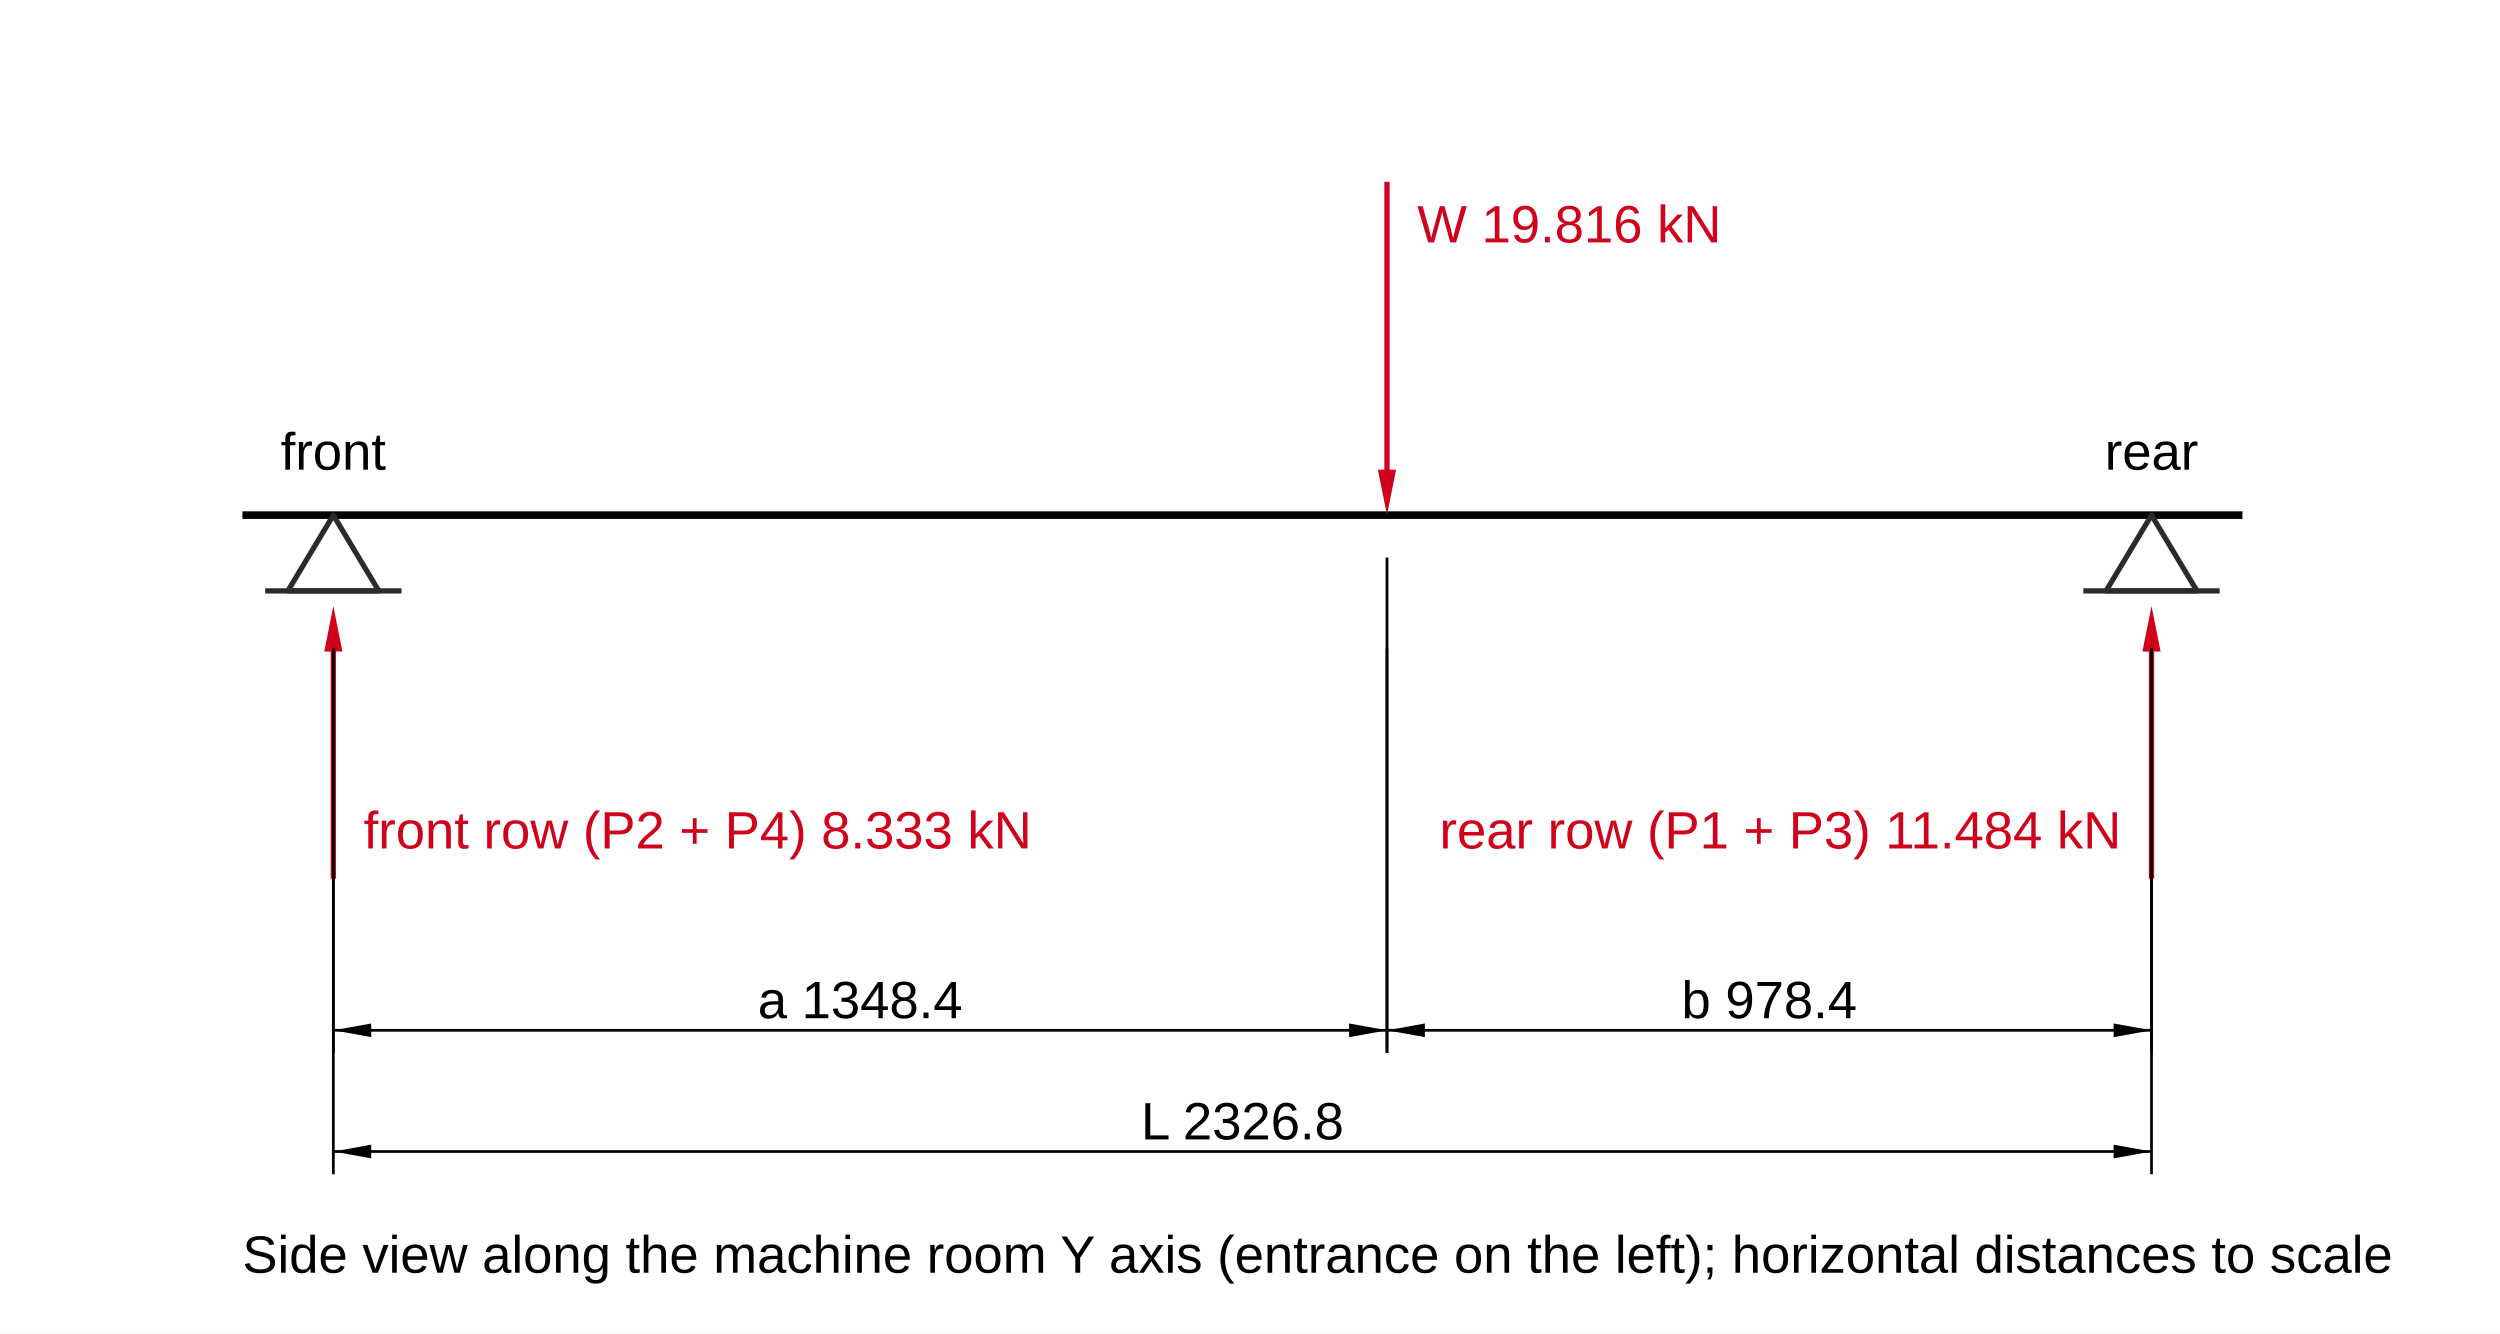
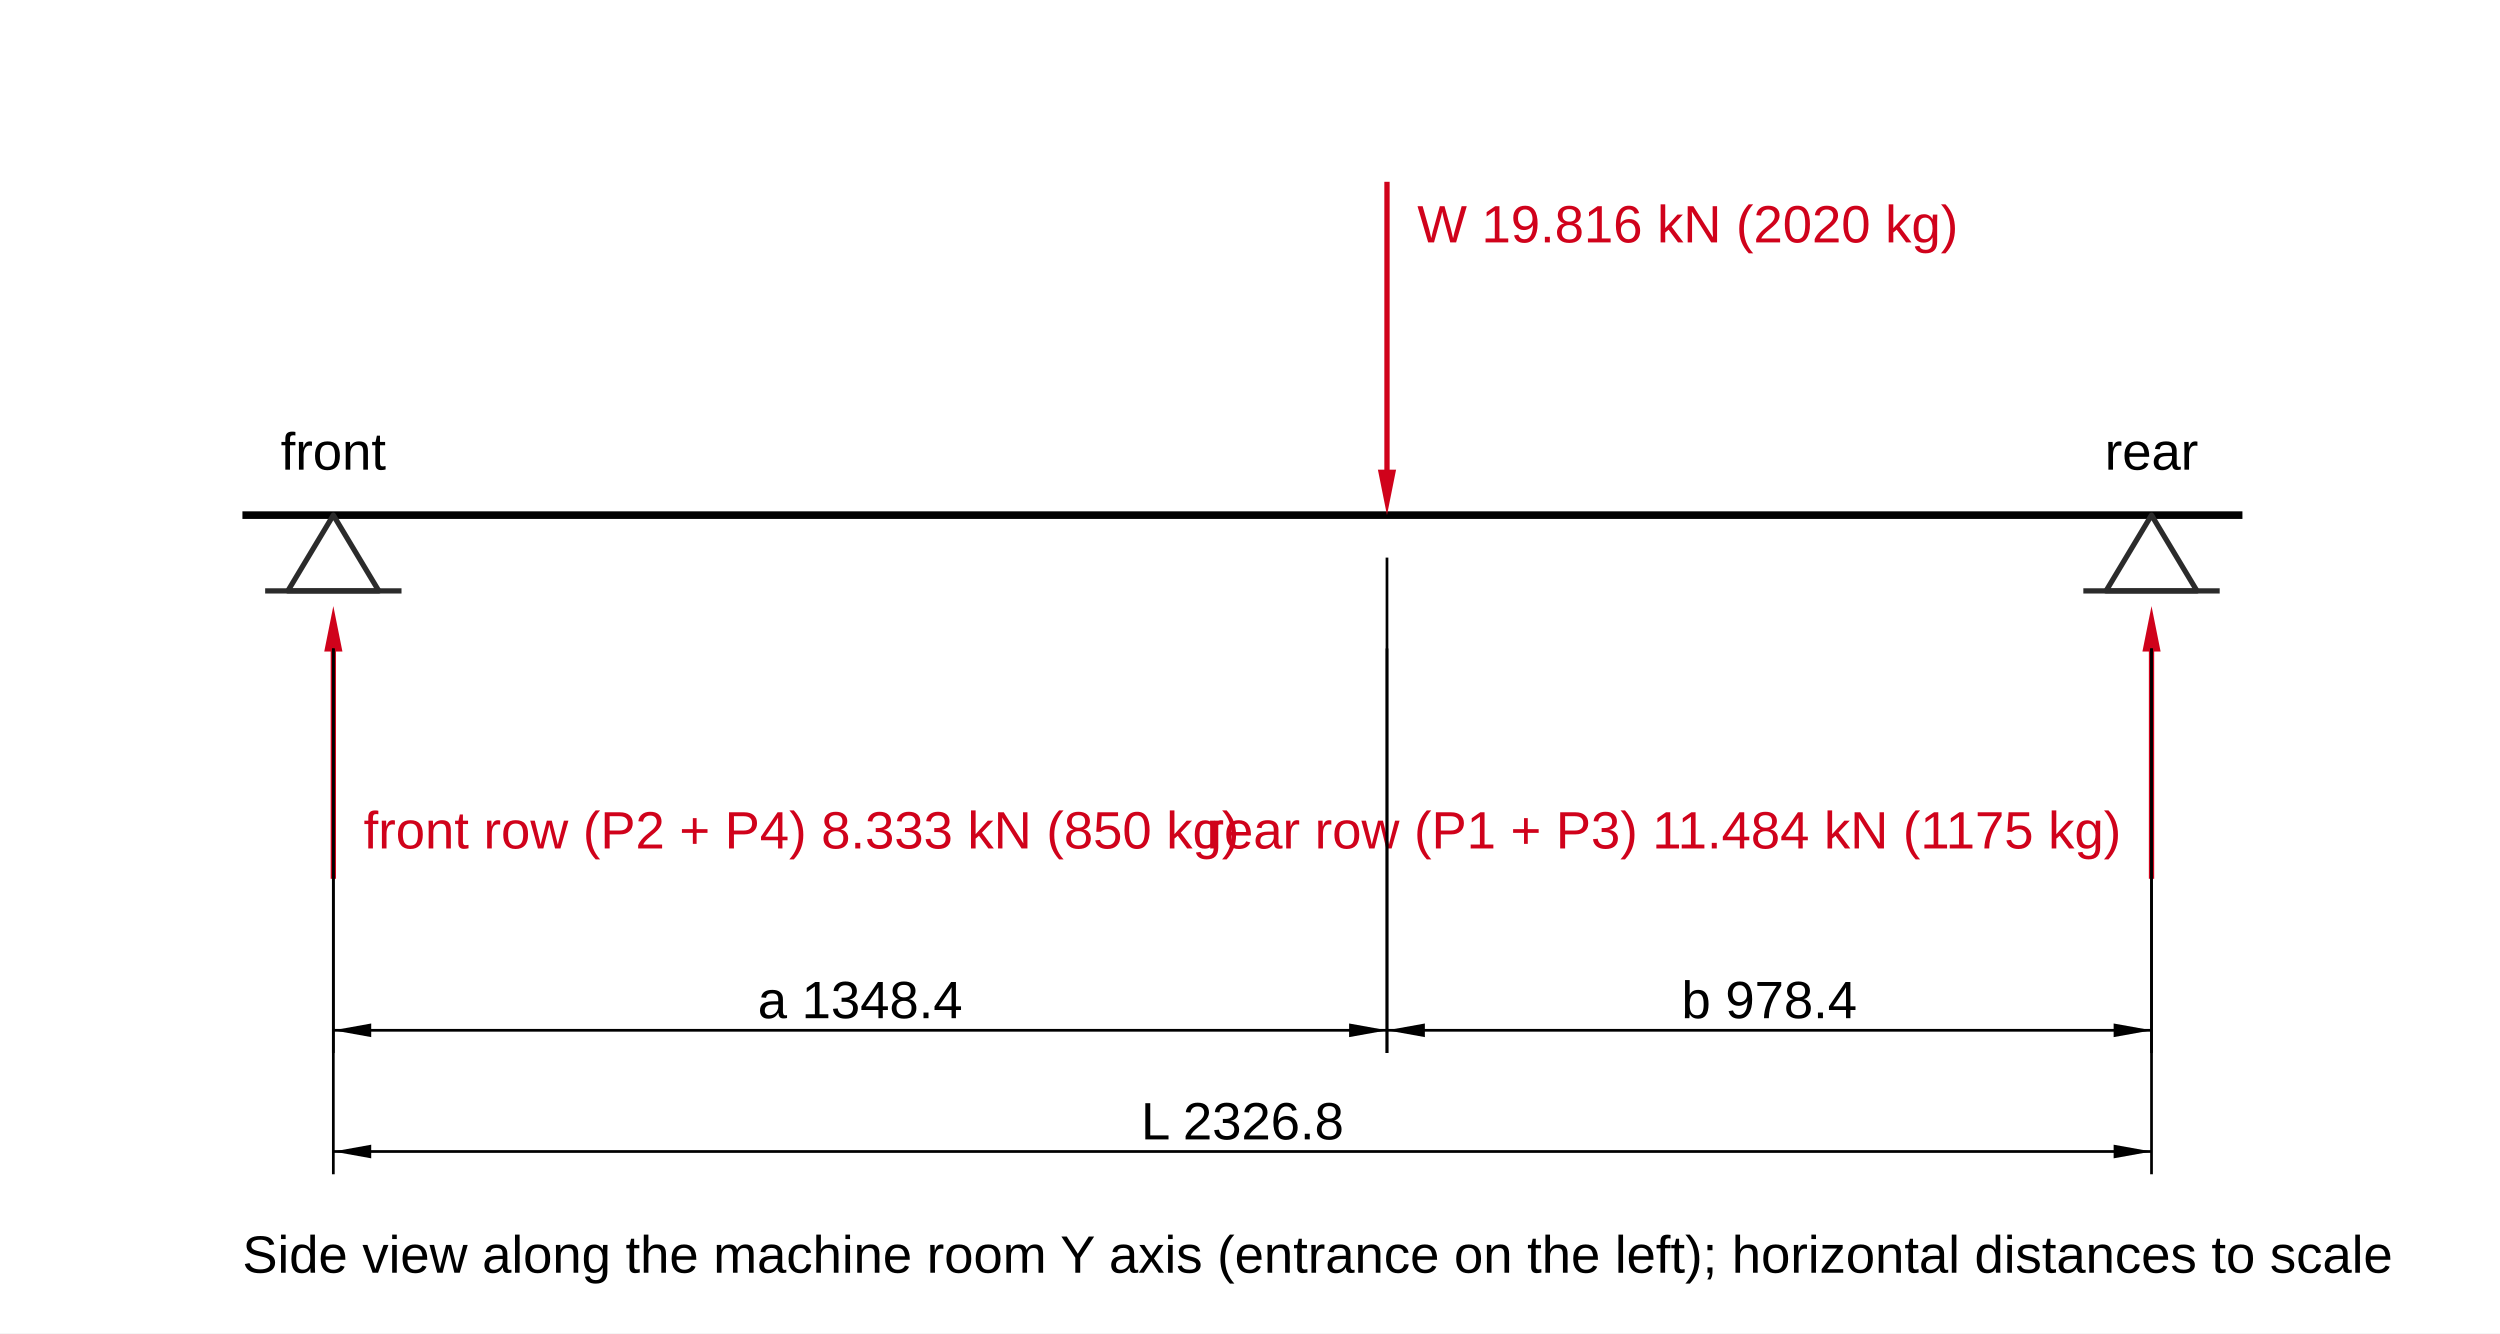
<svg xmlns="http://www.w3.org/2000/svg" version="1.1" width="165mm" height="88mm" viewBox="0 0 1650 880" data-figure="F3">
  <rect x="0" y="0" width="1650" height="880" fill="#FFFFFF" />
  <polyline data-tag="beam" points="160,340 1480,340" fill="none" stroke="#000000" stroke-width="5" stroke-linejoin="round" stroke-linecap="butt" />
  <polygon points="220,340 190,390 250,390" fill="none" stroke="#2B2B2B" stroke-width="3.5" stroke-linejoin="round" stroke-linecap="butt" />
  <polyline points="175,390 265,390" fill="none" stroke="#2B2B2B" stroke-width="3.5" stroke-linejoin="round" stroke-linecap="butt" />
  <polygon points="1420,340 1390,390 1450,390" fill="none" stroke="#2B2B2B" stroke-width="3.5" stroke-linejoin="round" stroke-linecap="butt" />
  <polyline points="1375,390 1465,390" fill="none" stroke="#2B2B2B" stroke-width="3.5" stroke-linejoin="round" stroke-linecap="butt" />
  <polyline data-tag="load-W" data-value="19.816" points="915.41,120 915.41,320" fill="none" stroke="#D0021B" stroke-width="3.5" stroke-linejoin="round" stroke-linecap="butt" />
  <polygon points="915.41,340 909.41,310 921.41,310" fill="#D0021B" stroke="none" />
-   <text data-tag="load-W-text" data-value="19.816" x="935.41" y="160" font-family="ISOCPEUR, 'Arial Narrow', Arial, sans-serif" font-size="34.72" text-anchor="start" fill="#D0021B">W 19.816 kN</text>
+   <text data-tag="load-W-text" data-value="19.816" x="935.41" y="160" font-family="ISOCPEUR, 'Arial Narrow', Arial, sans-serif" font-size="34.72" text-anchor="start" fill="#D0021B">W 19.816 kN (2020 kg)</text>
  <polyline data-tag="reaction-front" data-value="8.333" points="220,580 220,420" fill="none" stroke="#D0021B" stroke-width="3.5" stroke-linejoin="round" stroke-linecap="butt" />
  <polygon points="220,400 226,430 214,430" fill="#D0021B" stroke="none" />
-   <text data-tag="reaction-front-text" data-value="8.333" x="240" y="560" font-family="ISOCPEUR, 'Arial Narrow', Arial, sans-serif" font-size="34.72" text-anchor="start" fill="#D0021B">front row (P2 + P4) 8.333 kN</text>
+   <text data-tag="reaction-front-text" data-value="8.333" x="240" y="560" font-family="ISOCPEUR, 'Arial Narrow', Arial, sans-serif" font-size="34.72" text-anchor="start" fill="#D0021B">front row (P2 + P4) 8.333 kN (850 kg)</text>
  <polyline data-tag="reaction-rear" data-value="11.484" points="1420,580 1420,420" fill="none" stroke="#D0021B" stroke-width="3.5" stroke-linejoin="round" stroke-linecap="butt" />
  <polygon points="1420,400 1426,430 1414,430" fill="#D0021B" stroke="none" />
-   <text data-tag="reaction-rear-text" data-value="11.484" x="1400" y="560" font-family="ISOCPEUR, 'Arial Narrow', Arial, sans-serif" font-size="34.72" text-anchor="end" fill="#D0021B">rear row (P1 + P3) 11.484 kN</text>
+   <text data-tag="reaction-rear-text" data-value="11.484" x="1400" y="560" font-family="ISOCPEUR, 'Arial Narrow', Arial, sans-serif" font-size="34.72" text-anchor="end" fill="#D0021B">rear row (P1 + P3) 11.484 kN (1175 kg)</text>
  <text x="220" y="310" font-family="ISOCPEUR, 'Arial Narrow', Arial, sans-serif" font-size="34.72" text-anchor="middle" fill="#000000">front</text>
  <text x="1420" y="310" font-family="ISOCPEUR, 'Arial Narrow', Arial, sans-serif" font-size="34.72" text-anchor="middle" fill="#000000">rear</text>
  <polyline data-tag="dim-a-ext" points="220,428 220,695" fill="none" stroke="#000000" stroke-width="1.8" stroke-linejoin="round" stroke-linecap="butt" />
  <polyline data-tag="dim-a-ext" points="915.41,428 915.41,695" fill="none" stroke="#000000" stroke-width="1.8" stroke-linejoin="round" stroke-linecap="butt" />
  <polyline data-tag="dim-a" data-value="1348.4" points="220,680 915.41,680" fill="none" stroke="#000000" stroke-width="1.8" stroke-linejoin="round" stroke-linecap="butt" />
  <polygon points="220,680 245,675.5 245,684.5" fill="#000000" stroke="none" />
  <polygon points="915.41,680 890.41,684.5 890.41,675.5" fill="#000000" stroke="none" />
  <text data-tag="dim-a-text" data-value="1348.4" x="567.71" y="672" font-family="ISOCPEUR, 'Arial Narrow', Arial, sans-serif" font-size="34.72" text-anchor="middle" fill="#000000">a 1348.4</text>
  <polyline data-tag="dim-b-ext" points="915.41,368 915.41,695" fill="none" stroke="#000000" stroke-width="1.8" stroke-linejoin="round" stroke-linecap="butt" />
  <polyline data-tag="dim-b-ext" points="1420,428 1420,695" fill="none" stroke="#000000" stroke-width="1.8" stroke-linejoin="round" stroke-linecap="butt" />
  <polyline data-tag="dim-b" data-value="978.4" points="915.41,680 1420,680" fill="none" stroke="#000000" stroke-width="1.8" stroke-linejoin="round" stroke-linecap="butt" />
  <polygon points="915.41,680 940.41,675.5 940.41,684.5" fill="#000000" stroke="none" />
  <polygon points="1420,680 1395,684.5 1395,675.5" fill="#000000" stroke="none" />
  <text data-tag="dim-b-text" data-value="978.4" x="1167.71" y="672" font-family="ISOCPEUR, 'Arial Narrow', Arial, sans-serif" font-size="34.72" text-anchor="middle" fill="#000000">b 978.4</text>
  <polyline data-tag="dim-L-ext" points="220,428 220,775" fill="none" stroke="#000000" stroke-width="1.8" stroke-linejoin="round" stroke-linecap="butt" />
  <polyline data-tag="dim-L-ext" points="1420,428 1420,775" fill="none" stroke="#000000" stroke-width="1.8" stroke-linejoin="round" stroke-linecap="butt" />
  <polyline data-tag="dim-L" data-value="2326.8" points="220,760 1420,760" fill="none" stroke="#000000" stroke-width="1.8" stroke-linejoin="round" stroke-linecap="butt" />
  <polygon points="220,760 245,755.5 245,764.5" fill="#000000" stroke="none" />
  <polygon points="1420,760 1395,764.5 1395,755.5" fill="#000000" stroke="none" />
  <text data-tag="dim-L-text" data-value="2326.8" x="820" y="752" font-family="ISOCPEUR, 'Arial Narrow', Arial, sans-serif" font-size="34.72" text-anchor="middle" fill="#000000">L 2326.8</text>
  <text x="160" y="840" font-family="ISOCPEUR, 'Arial Narrow', Arial, sans-serif" font-size="34.72" text-anchor="start" fill="#000000">Side view along the machine room Y axis (entrance on the left); horizontal distances to scale</text>
</svg>
